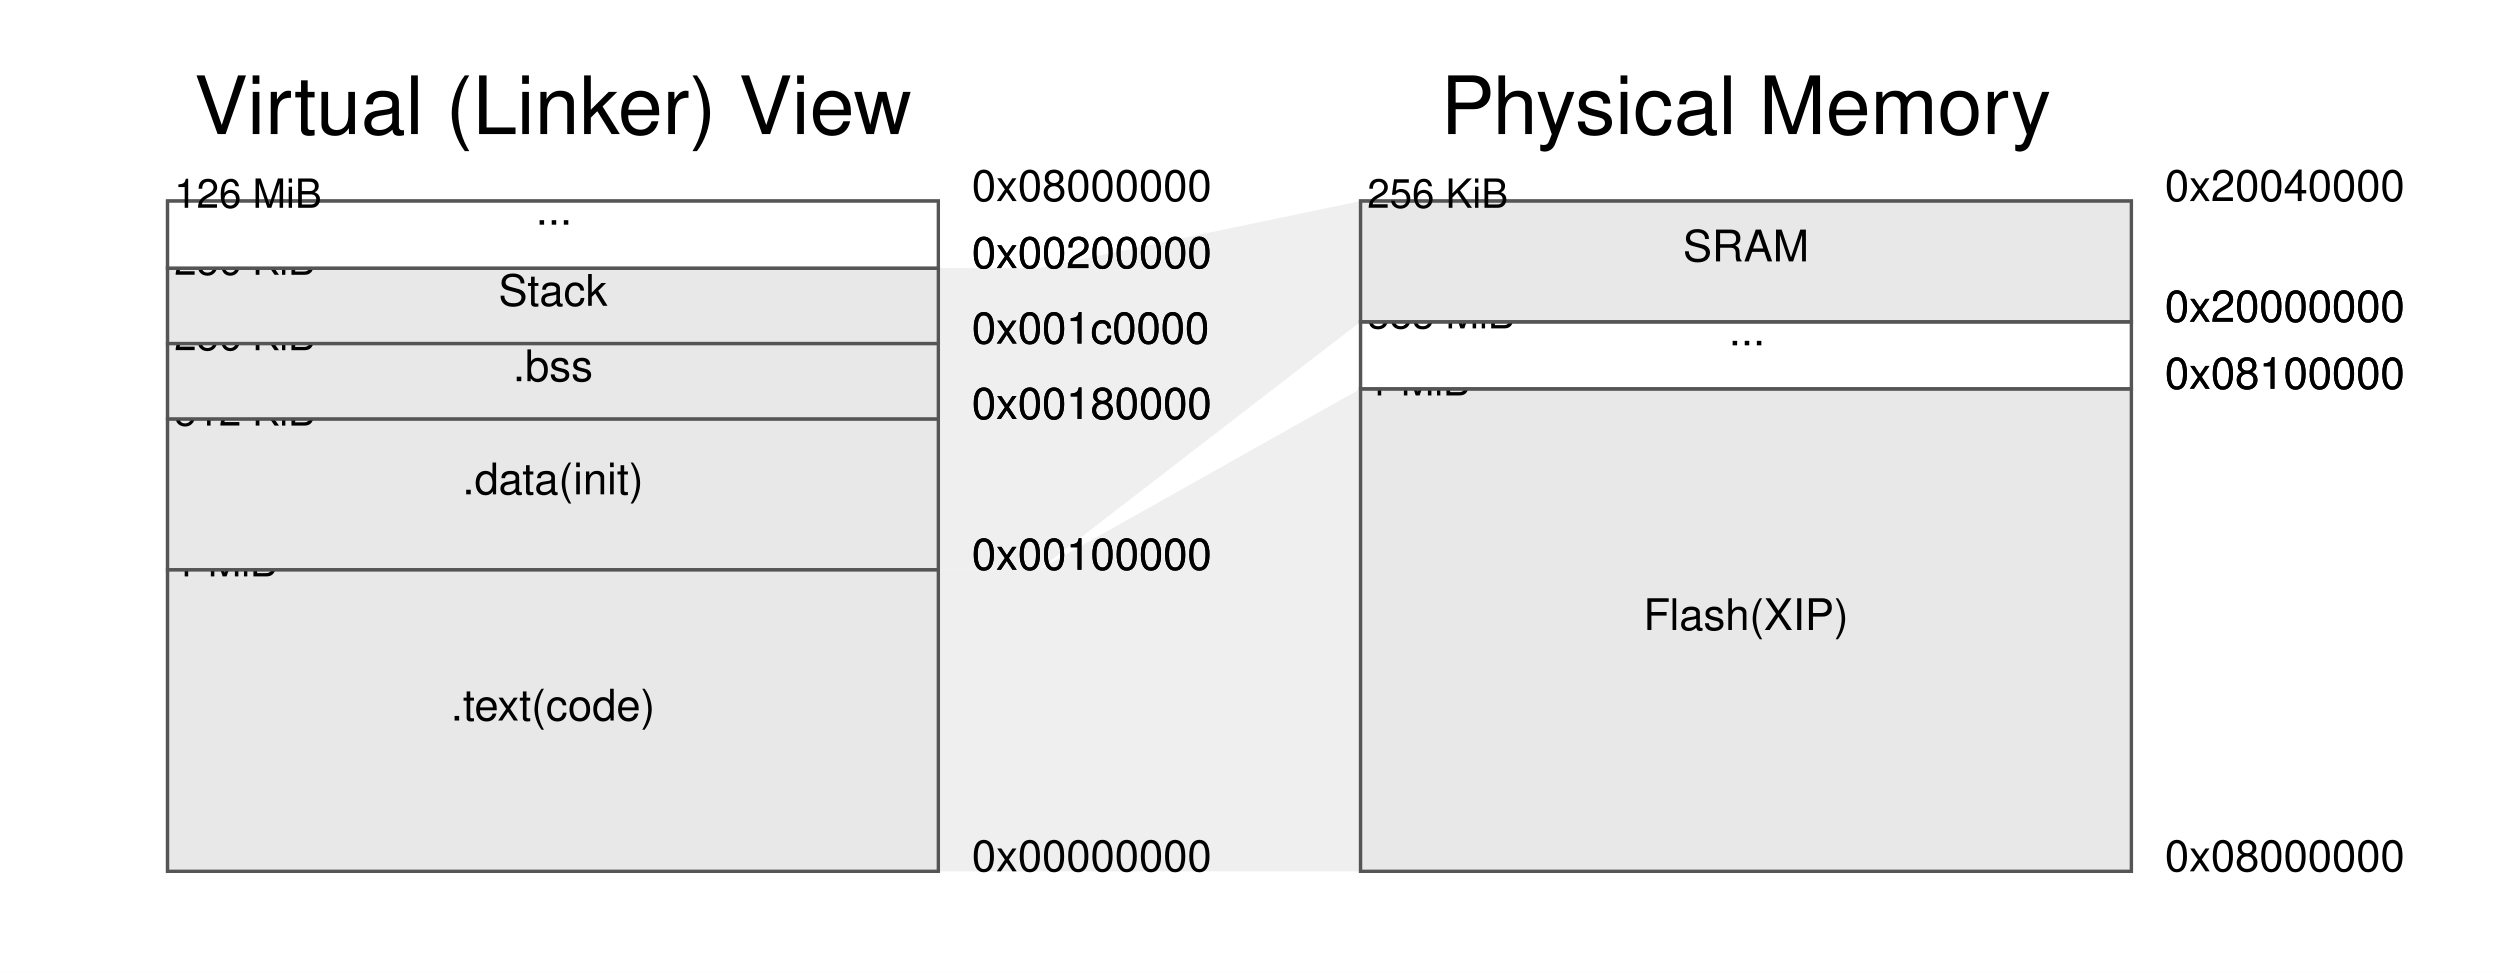
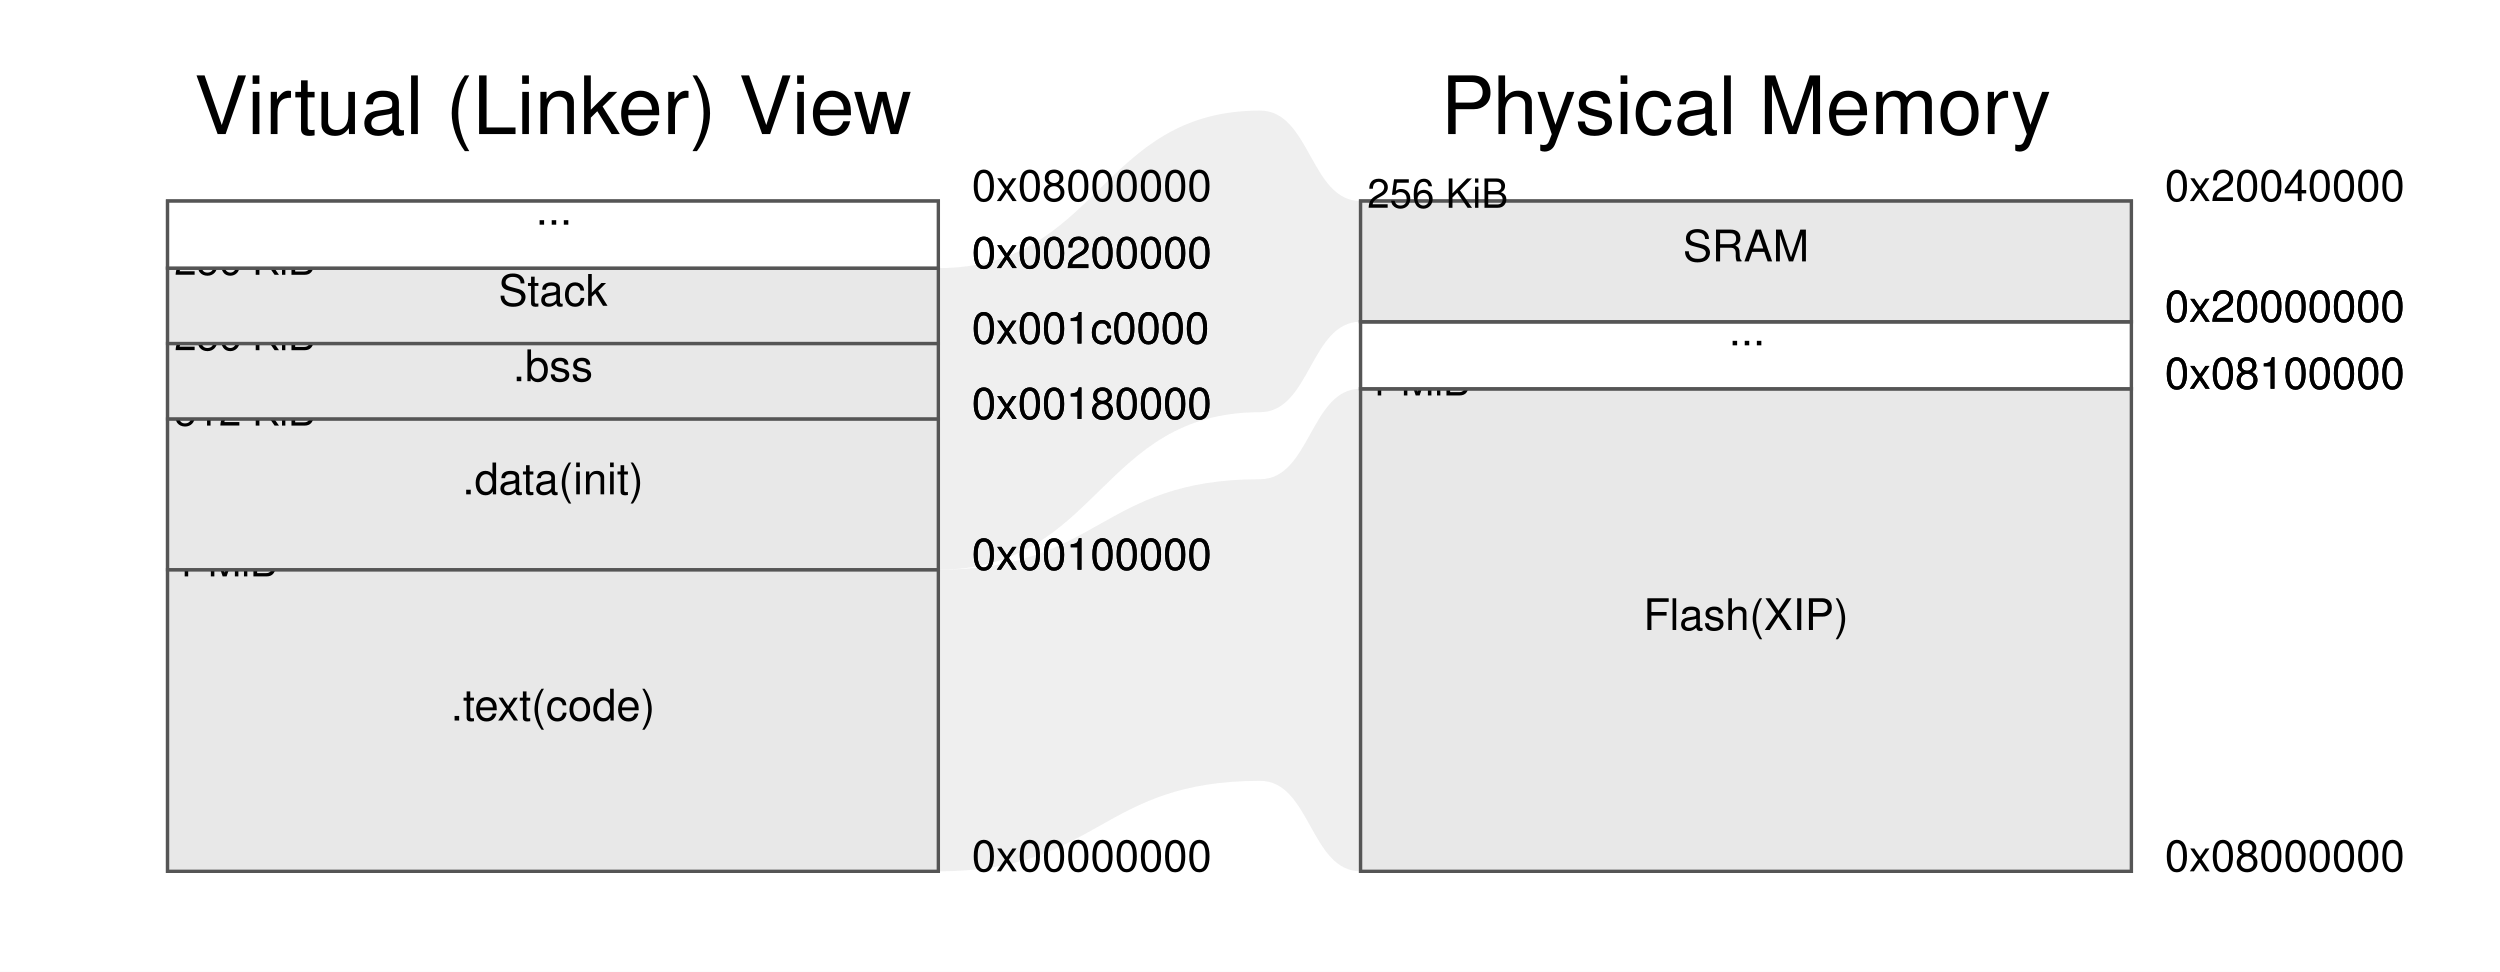
<svg xmlns="http://www.w3.org/2000/svg" width="746" height="290" viewBox="0 0 746 290">
  <rect x="0" y="0" width="746" height="290" fill="#ffffff" />
  <g>
    <g>
-       <path d="M 280.0,260.0 L 310.0,260.0 L 406.0,260.0 L 406.0,116.0 L 310.0,170.0 L 280.0,170.0 Z" fill="#e8e8e8" stroke="none" opacity="0.7" />
+       <path d="M 280.0,260.0 C 328.0,260.0 328.0,233.0 376.0,233.0 C 391.0,233.0 391.0,260.0 406.0,260.0 L 406.0,116.0 C 391.0,116.0 391.0,143.0 376.0,143.0 C 328.0,143.0 328.0,170.0 280.0,170.0 Z" fill="#e8e8e8" stroke="none" opacity="0.7" />
    </g>
    <g>
-       <path d="M 280.0,170.0 L 310.0,170.0 L 406.0,96.0 L 406.0,60.0 L 310.0,80.0 L 280.0,80.0 Z" fill="#e8e8e8" stroke="none" opacity="0.7" />
+       <path d="M 280.0,170.0 C 328.0,170.0 328.0,123.0 376.0,123.0 C 391.0,123.0 391.0,96.0 406.0,96.0 L 406.0,60.0 C 391.0,60.0 391.0,33.0 376.0,33.0 C 328.0,33.0 328.0,80.0 280.0,80.0 Z" fill="#e8e8e8" stroke="none" opacity="0.7" />
    </g>
  </g>
  <g>
    <text x="115.0" y="-20" stroke="none" fill="#000000" stroke-width="0" font-size="24px" font-weight="normal" font-family="Helvetica" text-anchor="middle" alignment-baseline="middle" transform="translate(50.0,60.0)">Virtual (Linker) View</text>
    <g transform="translate(50.0,80.0)">
      <rect x="0" y="0" width="230.0" height="180.0" fill="#ffffff" stroke="#555555" stroke-width="1" />
      <rect x="0" y="90.0" width="230.0" height="90.0" fill="#e8e8e8" stroke="#555555" stroke-width="1" />
      <text x="115.0" y="135.0" stroke="none" fill="#000000" stroke-width="0" font-size="13" font-weight="normal" font-family="Helvetica" text-anchor="middle" alignment-baseline="middle">.text
(code)</text>
      <text x="240.0" y="180.0" stroke="none" fill="#000000" stroke-width="0" font-size="13" font-weight="normal" font-family="Helvetica" text-anchor="start" alignment-baseline="middle">0x00000000</text>
      <text x="240.0" y="90.0" stroke="none" fill="#000000" stroke-width="0" font-size="13" font-weight="normal" font-family="Helvetica" text-anchor="start" alignment-baseline="middle">0x00100000</text>
      <text x="2" y="92.0" stroke="none" fill="#000000" stroke-width="0" font-size="12px" font-weight="normal" font-family="Helvetica" text-anchor="start" alignment-baseline="hanging">1 MiB</text>
      <rect x="0" y="45.0" width="230.0" height="45.0" fill="#e8e8e8" stroke="#555555" stroke-width="1" />
      <text x="115.0" y="67.5" stroke="none" fill="#000000" stroke-width="0" font-size="13" font-weight="normal" font-family="Helvetica" text-anchor="middle" alignment-baseline="middle">.data
(init)</text>
      <text x="240.0" y="90.0" stroke="none" fill="#000000" stroke-width="0" font-size="13" font-weight="normal" font-family="Helvetica" text-anchor="start" alignment-baseline="middle">0x00100000</text>
      <text x="240.0" y="45.0" stroke="none" fill="#000000" stroke-width="0" font-size="13" font-weight="normal" font-family="Helvetica" text-anchor="start" alignment-baseline="middle">0x00180000</text>
      <text x="2" y="47.0" stroke="none" fill="#000000" stroke-width="0" font-size="12px" font-weight="normal" font-family="Helvetica" text-anchor="start" alignment-baseline="hanging">512 KiB</text>
      <rect x="0" y="22.5" width="230.0" height="22.5" fill="#e8e8e8" stroke="#555555" stroke-width="1" />
      <text x="115.0" y="33.75" stroke="none" fill="#000000" stroke-width="0" font-size="13" font-weight="normal" font-family="Helvetica" text-anchor="middle" alignment-baseline="middle">.bss</text>
      <text x="240.0" y="45.0" stroke="none" fill="#000000" stroke-width="0" font-size="13" font-weight="normal" font-family="Helvetica" text-anchor="start" alignment-baseline="middle">0x00180000</text>
      <text x="240.0" y="22.5" stroke="none" fill="#000000" stroke-width="0" font-size="13" font-weight="normal" font-family="Helvetica" text-anchor="start" alignment-baseline="middle">0x001c0000</text>
      <text x="2" y="24.5" stroke="none" fill="#000000" stroke-width="0" font-size="12px" font-weight="normal" font-family="Helvetica" text-anchor="start" alignment-baseline="hanging">256 KiB</text>
      <rect x="0" y="0.0" width="230.0" height="22.5" fill="#e8e8e8" stroke="#555555" stroke-width="1" />
      <text x="115.0" y="11.25" stroke="none" fill="#000000" stroke-width="0" font-size="13" font-weight="normal" font-family="Helvetica" text-anchor="middle" alignment-baseline="middle">Stack</text>
      <text x="240.0" y="22.5" stroke="none" fill="#000000" stroke-width="0" font-size="13" font-weight="normal" font-family="Helvetica" text-anchor="start" alignment-baseline="middle">0x001c0000</text>
      <text x="240.0" y="0.0" stroke="none" fill="#000000" stroke-width="0" font-size="13" font-weight="normal" font-family="Helvetica" text-anchor="start" alignment-baseline="middle">0x00200000</text>
      <text x="2" y="2.0" stroke="none" fill="#000000" stroke-width="0" font-size="12px" font-weight="normal" font-family="Helvetica" text-anchor="start" alignment-baseline="hanging">256 KiB</text>
    </g>
    <g transform="translate(50.0,60.0)">
      <rect x="0" y="0" width="230.0" height="20" fill="#ffffff" stroke="#555555" stroke-width="1" />
      <rect x="0" y="0.0" width="230.0" height="20.0" fill="#ffffff" stroke="#555555" stroke-width="1" />
      <text x="115.0" y="10.0" stroke="none" fill="#000000" stroke-width="0" font-size="13" font-weight="normal" font-family="Helvetica" text-anchor="middle" alignment-baseline="middle">···</text>
      <text x="240.0" y="20.0" stroke="none" fill="#000000" stroke-width="0" font-size="13" font-weight="normal" font-family="Helvetica" text-anchor="start" alignment-baseline="middle">0x00200000</text>
      <text x="240.0" y="0.0" stroke="none" fill="#000000" stroke-width="0" font-size="13" font-weight="normal" font-family="Helvetica" text-anchor="start" alignment-baseline="middle">0x08000000</text>
-       <text x="2" y="2.0" stroke="none" fill="#000000" stroke-width="0" font-size="12px" font-weight="normal" font-family="Helvetica" text-anchor="start" alignment-baseline="hanging">126 MiB</text>
    </g>
  </g>
  <g>
    <text x="115.0" y="-20" stroke="none" fill="#000000" stroke-width="0" font-size="24px" font-weight="normal" font-family="Helvetica" text-anchor="middle" alignment-baseline="middle" transform="translate(406.0,60.0)">Physical Memory</text>
    <g transform="translate(406.0,116.0)">
      <rect x="0" y="0" width="230.0" height="144.0" fill="#ffffff" stroke="#555555" stroke-width="1" />
      <rect x="0" y="0.0" width="230.0" height="144.0" fill="#e8e8e8" stroke="#555555" stroke-width="1" />
      <text x="115.0" y="72.0" stroke="none" fill="#000000" stroke-width="0" font-size="13" font-weight="normal" font-family="Helvetica" text-anchor="middle" alignment-baseline="middle">Flash
(XIP)</text>
      <text x="240.0" y="144.0" stroke="none" fill="#000000" stroke-width="0" font-size="13" font-weight="normal" font-family="Helvetica" text-anchor="start" alignment-baseline="middle">0x08000000</text>
      <text x="240.0" y="0.0" stroke="none" fill="#000000" stroke-width="0" font-size="13" font-weight="normal" font-family="Helvetica" text-anchor="start" alignment-baseline="middle">0x08100000</text>
      <text x="2" y="2.0" stroke="none" fill="#000000" stroke-width="0" font-size="12px" font-weight="normal" font-family="Helvetica" text-anchor="start" alignment-baseline="hanging">1 MiB</text>
    </g>
    <g transform="translate(406.0,96.0)">
      <rect x="0" y="0" width="230.0" height="20" fill="#ffffff" stroke="#555555" stroke-width="1" />
      <rect x="0" y="0.0" width="230.0" height="20.0" fill="#ffffff" stroke="#555555" stroke-width="1" />
      <text x="115.0" y="10.0" stroke="none" fill="#000000" stroke-width="0" font-size="13" font-weight="normal" font-family="Helvetica" text-anchor="middle" alignment-baseline="middle">···</text>
      <text x="240.0" y="20.0" stroke="none" fill="#000000" stroke-width="0" font-size="13" font-weight="normal" font-family="Helvetica" text-anchor="start" alignment-baseline="middle">0x08100000</text>
      <text x="240.0" y="0.0" stroke="none" fill="#000000" stroke-width="0" font-size="13" font-weight="normal" font-family="Helvetica" text-anchor="start" alignment-baseline="middle">0x20000000</text>
-       <text x="2" y="2.0" stroke="none" fill="#000000" stroke-width="0" font-size="12px" font-weight="normal" font-family="Helvetica" text-anchor="start" alignment-baseline="hanging">383 MiB</text>
    </g>
    <g transform="translate(406.0,60.0)">
      <rect x="0" y="0" width="230.0" height="36.0" fill="#ffffff" stroke="#555555" stroke-width="1" />
      <rect x="0" y="0.0" width="230.0" height="36.0" fill="#e8e8e8" stroke="#555555" stroke-width="1" />
      <text x="115.0" y="18.0" stroke="none" fill="#000000" stroke-width="0" font-size="13" font-weight="normal" font-family="Helvetica" text-anchor="middle" alignment-baseline="middle">SRAM</text>
      <text x="240.0" y="36.0" stroke="none" fill="#000000" stroke-width="0" font-size="13" font-weight="normal" font-family="Helvetica" text-anchor="start" alignment-baseline="middle">0x20000000</text>
      <text x="240.0" y="0.0" stroke="none" fill="#000000" stroke-width="0" font-size="13" font-weight="normal" font-family="Helvetica" text-anchor="start" alignment-baseline="middle">0x20040000</text>
      <text x="2" y="2.0" stroke="none" fill="#000000" stroke-width="0" font-size="12px" font-weight="normal" font-family="Helvetica" text-anchor="start" alignment-baseline="hanging">256 KiB</text>
    </g>
  </g>
  <g>
    <g transform="translate(50.0,80.0)" />
    <g transform="translate(50.0,60.0)" />
    <g transform="translate(406.0,116.0)" />
    <g transform="translate(406.0,96.0)" />
    <g transform="translate(406.0,60.0)" />
  </g>
  <g>
    <g transform="translate(50.0,80.0)">
      <g />
      <g />
      <g />
      <g />
    </g>
    <g transform="translate(50.0,60.0)">
      <g />
    </g>
    <g transform="translate(406.0,116.0)">
      <g />
    </g>
    <g transform="translate(406.0,96.0)">
      <g />
    </g>
    <g transform="translate(406.0,60.0)">
      <g />
    </g>
  </g>
</svg>
